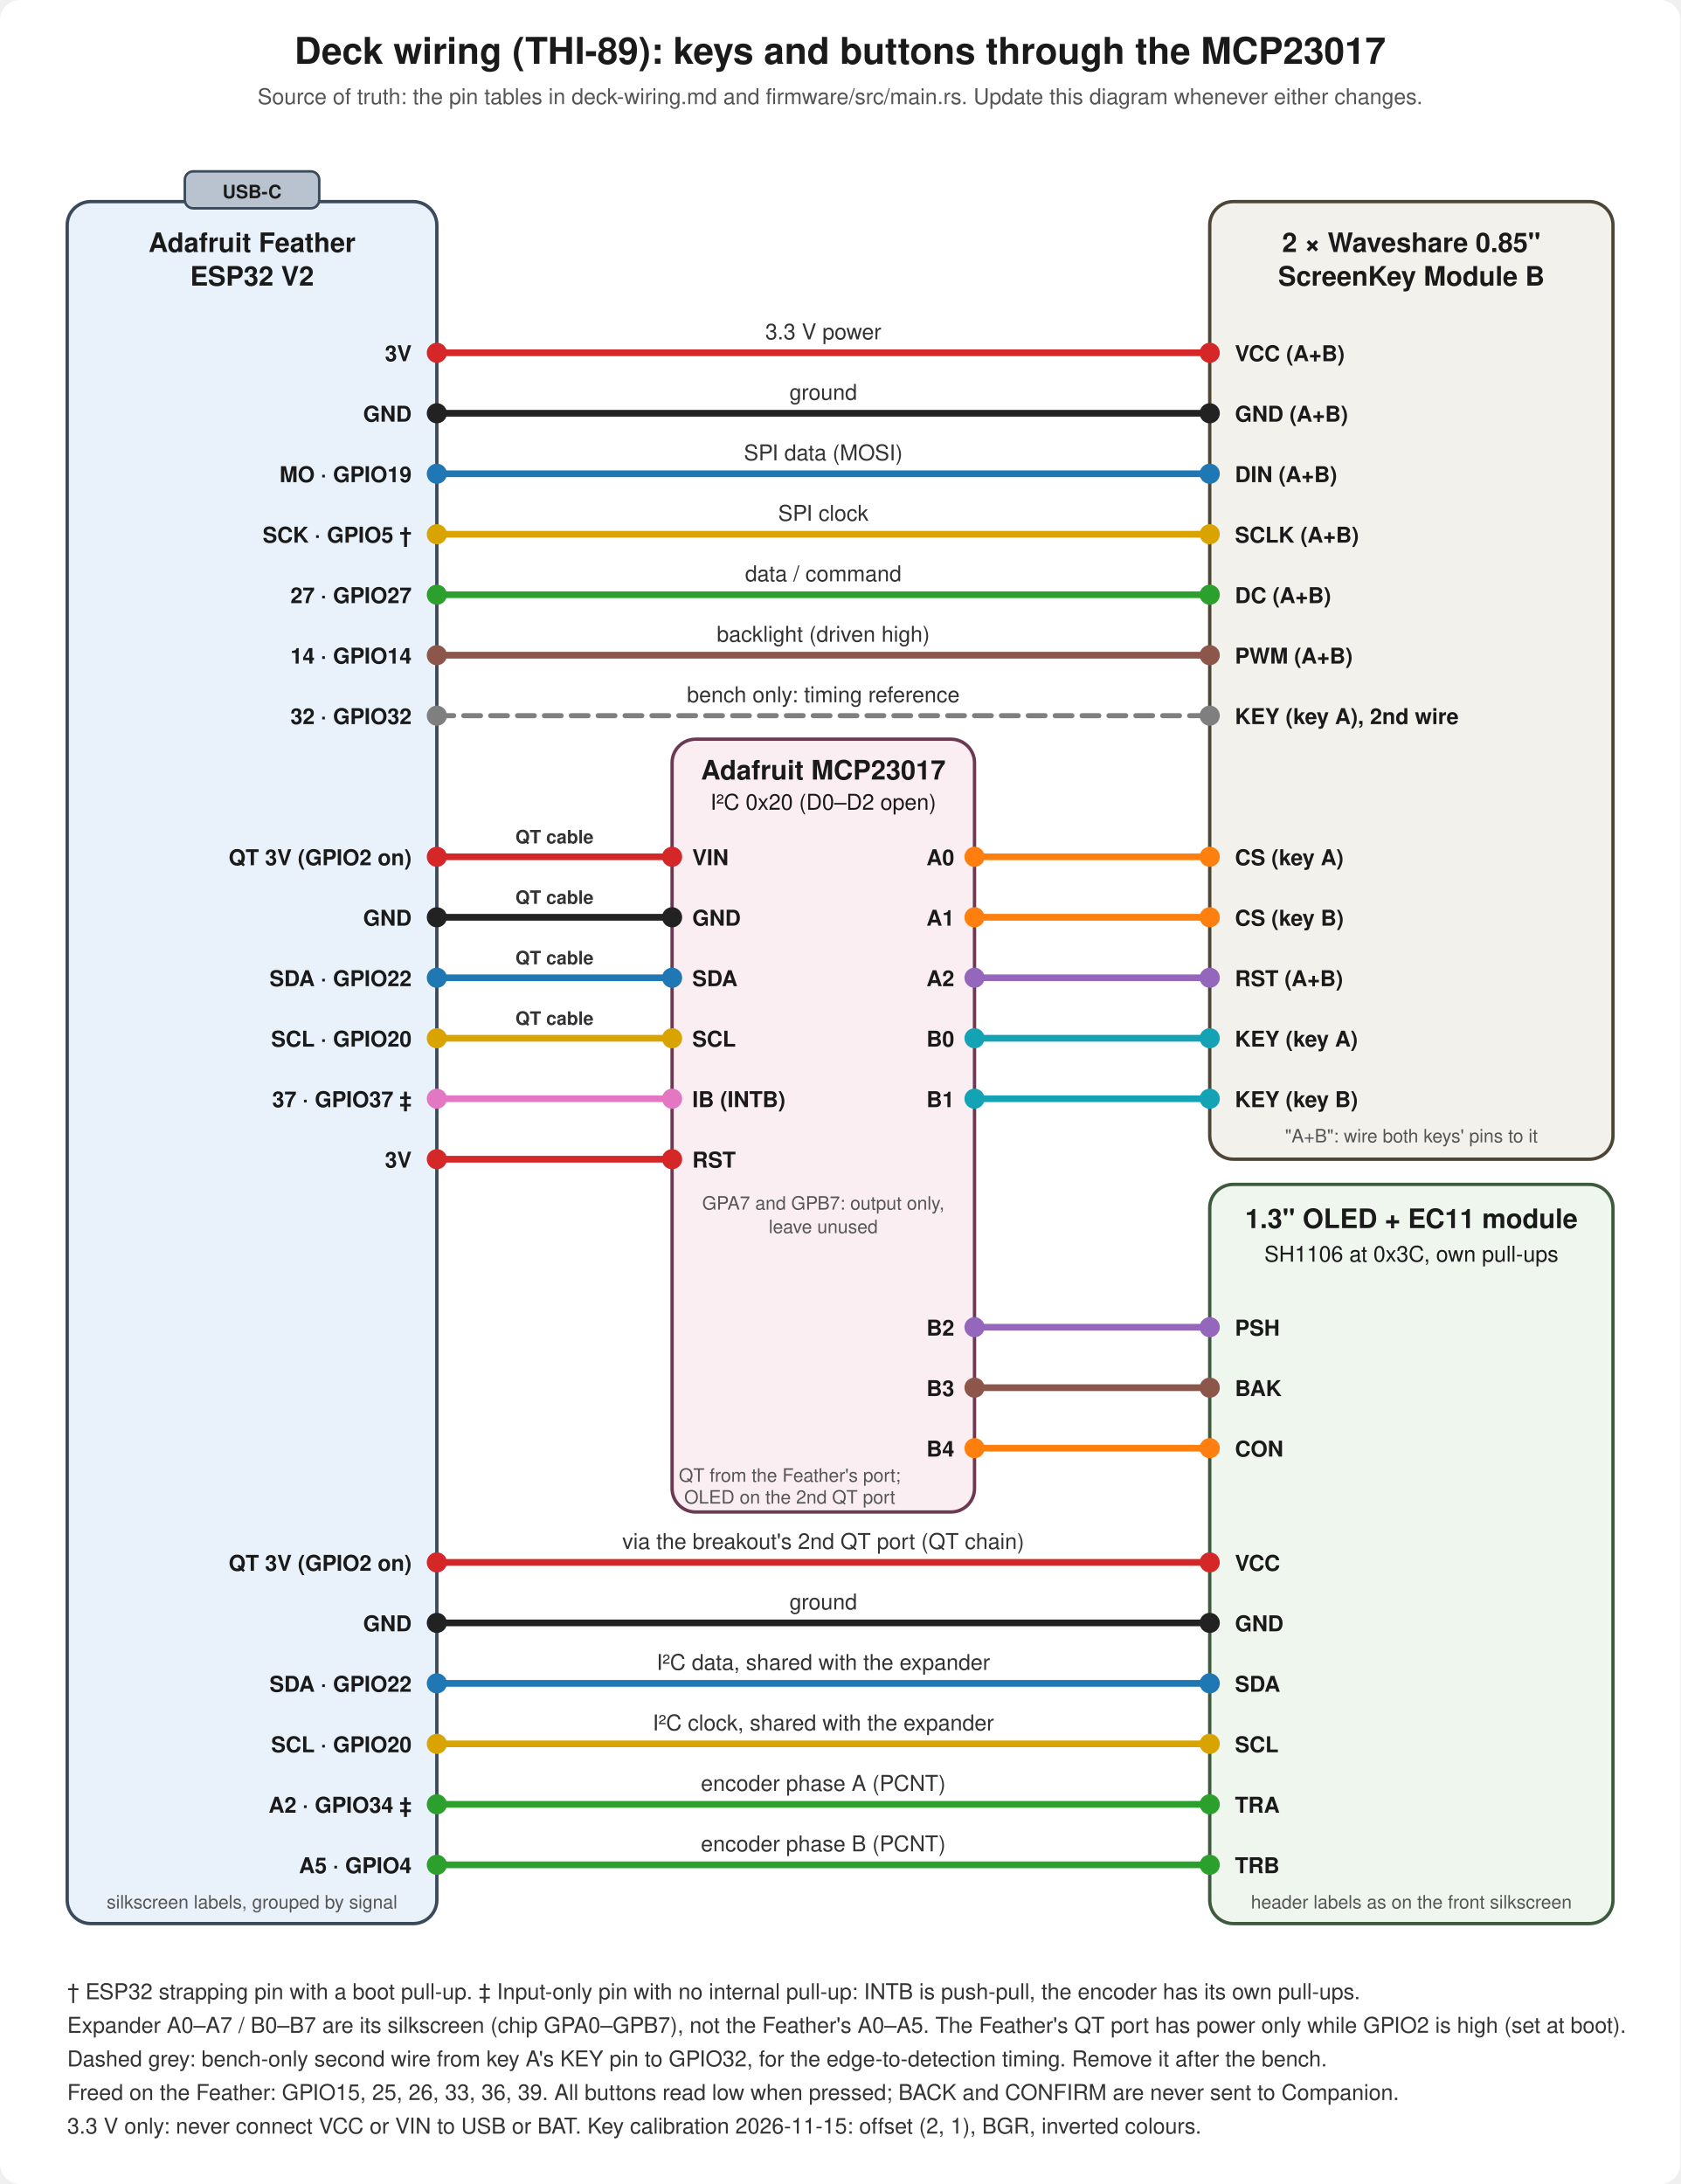
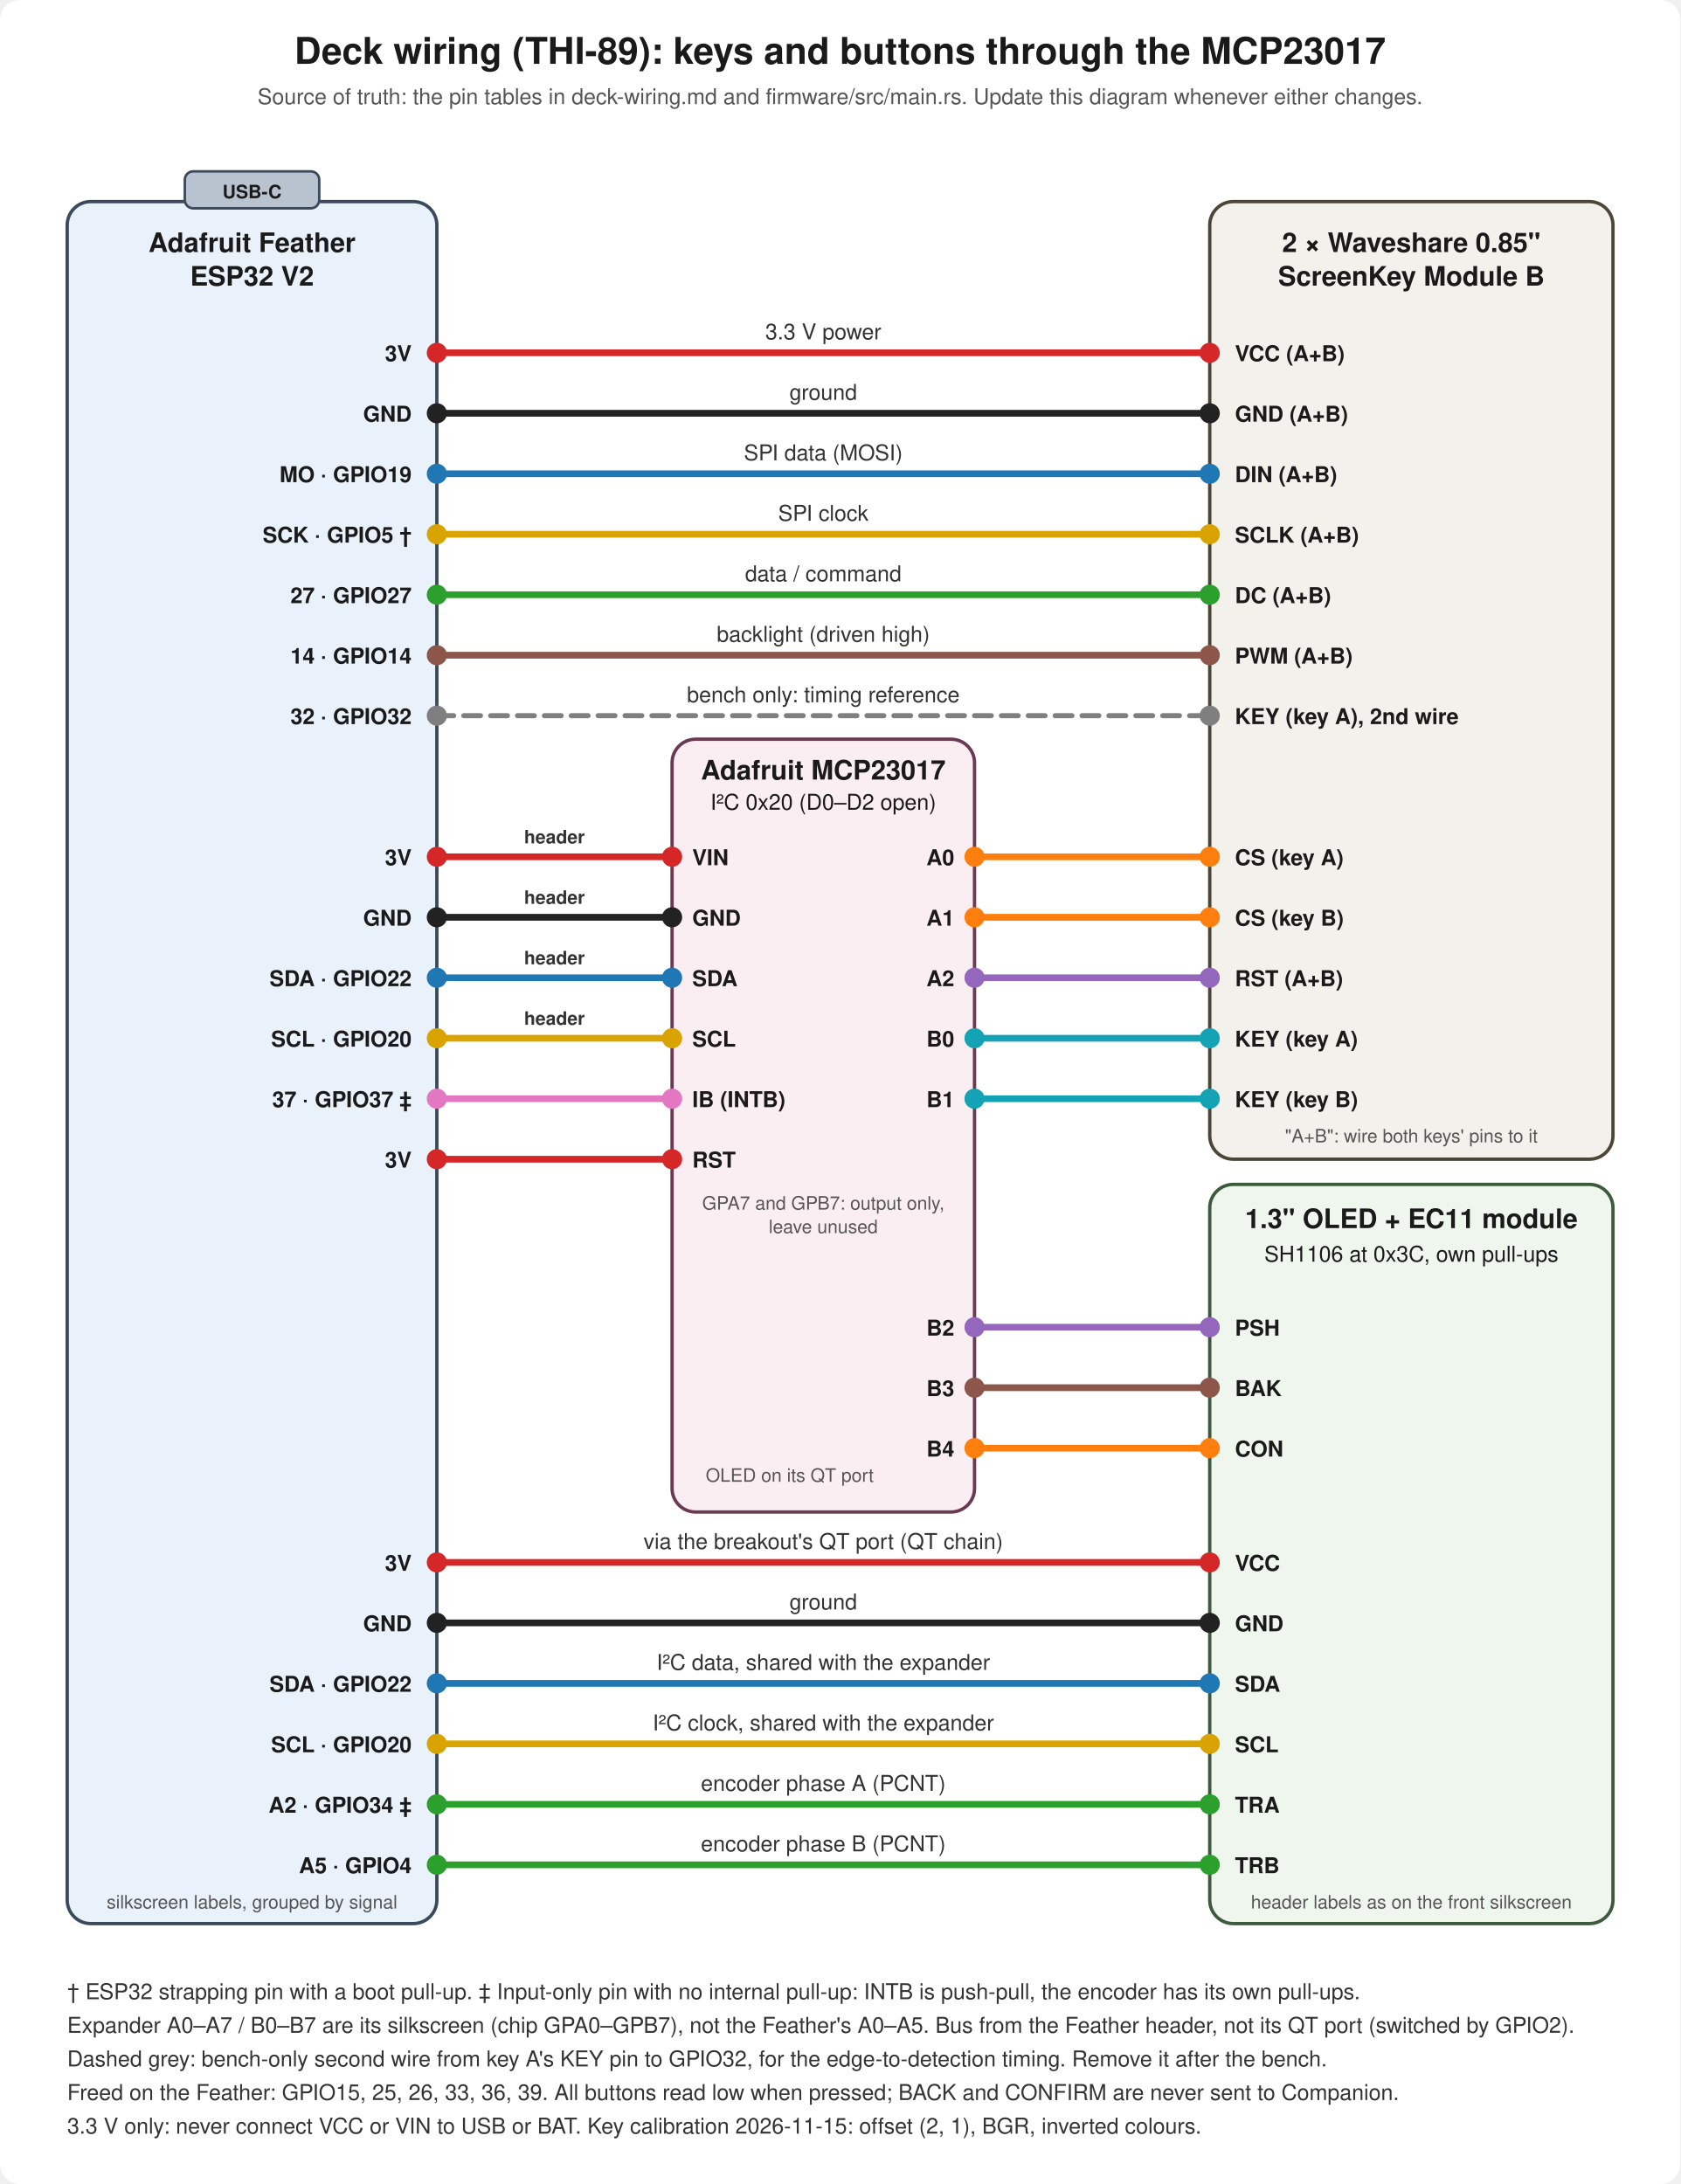
<svg xmlns="http://www.w3.org/2000/svg" width="1000" height="1300" viewBox="0 0 1000 1300" font-family="Helvetica, Arial, sans-serif" role="img" aria-labelledby="title desc">
  <rect x="0" y="0" width="1000" height="1300" rx="12" fill="#ffffff" />
  <text x="500" y="38" text-anchor="middle" font-size="22" font-weight="700" fill="#1a1a1a">Deck wiring (THI-89): keys and buttons through the MCP23017</text>
  <text x="500" y="62" text-anchor="middle" font-size="13" fill="#555">Source of truth: the pin tables in deck-wiring.md and firmware/src/main.rs. Update this diagram whenever either changes.</text>
  <rect x="40" y="120" width="220" height="1025" rx="14" fill="#e9f1fb" stroke="#3a4a5c" stroke-width="2" />
  <rect x="110" y="102" width="80" height="22" rx="5" fill="#b9c3cf" stroke="#3a4a5c" stroke-width="1.5" />
  <text x="150" y="118" text-anchor="middle" font-size="11" font-weight="700" fill="#1a1a1a">USB-C</text>
  <text x="150" y="150" text-anchor="middle" font-size="16" font-weight="700" fill="#1a1a1a">Adafruit Feather</text>
  <text x="150" y="170" text-anchor="middle" font-size="16" font-weight="700" fill="#1a1a1a">ESP32 V2</text>
  <text x="150" y="1136" text-anchor="middle" font-size="11" fill="#555">silkscreen labels, grouped by signal</text>
  <rect x="400" y="440" width="180" height="460" rx="14" fill="#fbeef3" stroke="#6b3a52" stroke-width="2" />
  <text x="490" y="464" text-anchor="middle" font-size="16" font-weight="700" fill="#1a1a1a">Adafruit MCP23017</text>
  <text x="490" y="482" text-anchor="middle" font-size="13" fill="#1a1a1a">I²C 0x20 (D0–D2 open)</text>
  <text x="490" y="720" text-anchor="middle" font-size="11" fill="#555">GPA7 and GPB7: output only,</text>
  <text x="490" y="734" text-anchor="middle" font-size="11" fill="#555">leave unused</text>
-   <text x="470" y="882" text-anchor="middle" font-size="11" fill="#555">QT from the Feather's port;</text>
-   <text x="470" y="895" text-anchor="middle" font-size="11" fill="#555">OLED on the 2nd QT port</text>
+   <text x="470" y="882" text-anchor="middle" font-size="11" fill="#555">OLED on its QT port</text>
+   <text x="470" y="895" text-anchor="middle" font-size="11" fill="#555" />
  <rect x="720" y="120" width="240" height="570" rx="14" fill="#f3f1ec" stroke="#4d4636" stroke-width="2" />
  <text x="840" y="150" text-anchor="middle" font-size="16" font-weight="700" fill="#1a1a1a">2 × Waveshare 0.85"</text>
  <text x="840" y="170" text-anchor="middle" font-size="16" font-weight="700" fill="#1a1a1a">ScreenKey Module B</text>
  <text x="840" y="680" text-anchor="middle" font-size="11" fill="#555">"A+B": wire both keys' pins to it</text>
  <rect x="720" y="705" width="240" height="440" rx="14" fill="#eef6ee" stroke="#3d5a3d" stroke-width="2" />
  <text x="840" y="731" text-anchor="middle" font-size="16" font-weight="700" fill="#1a1a1a">1.3" OLED + EC11 module</text>
  <text x="840" y="751" text-anchor="middle" font-size="13" fill="#1a1a1a">SH1106 at 0x3C, own pull-ups</text>
  <text x="840" y="1136" text-anchor="middle" font-size="11" fill="#555">header labels as on the front silkscreen</text>
  <g font-size="13">
    <line x1="260" y1="210" x2="720" y2="210" stroke="#d62728" stroke-width="4" stroke-linecap="round" />
    <circle cx="260" cy="210" r="6" fill="#d62728" />
    <circle cx="720" cy="210" r="6" fill="#d62728" />
    <text x="245" y="215" text-anchor="end" font-weight="700" fill="#1a1a1a">3V</text>
    <text x="735" y="215" font-weight="700" fill="#1a1a1a">VCC (A+B)</text>
    <text x="490" y="202" text-anchor="middle" fill="#333">3.3 V power</text>
    <line x1="260" y1="246" x2="720" y2="246" stroke="#222222" stroke-width="4" stroke-linecap="round" />
    <circle cx="260" cy="246" r="6" fill="#222222" />
    <circle cx="720" cy="246" r="6" fill="#222222" />
    <text x="245" y="251" text-anchor="end" font-weight="700" fill="#1a1a1a">GND</text>
    <text x="735" y="251" font-weight="700" fill="#1a1a1a">GND (A+B)</text>
    <text x="490" y="238" text-anchor="middle" fill="#333">ground</text>
    <line x1="260" y1="282" x2="720" y2="282" stroke="#1f77b4" stroke-width="4" stroke-linecap="round" />
    <circle cx="260" cy="282" r="6" fill="#1f77b4" />
    <circle cx="720" cy="282" r="6" fill="#1f77b4" />
    <text x="245" y="287" text-anchor="end" font-weight="700" fill="#1a1a1a">MO · GPIO19</text>
    <text x="735" y="287" font-weight="700" fill="#1a1a1a">DIN (A+B)</text>
    <text x="490" y="274" text-anchor="middle" fill="#333">SPI data (MOSI)</text>
    <line x1="260" y1="318" x2="720" y2="318" stroke="#d9a400" stroke-width="4" stroke-linecap="round" />
    <circle cx="260" cy="318" r="6" fill="#d9a400" />
    <circle cx="720" cy="318" r="6" fill="#d9a400" />
    <text x="245" y="323" text-anchor="end" font-weight="700" fill="#1a1a1a">SCK · GPIO5 †</text>
    <text x="735" y="323" font-weight="700" fill="#1a1a1a">SCLK (A+B)</text>
    <text x="490" y="310" text-anchor="middle" fill="#333">SPI clock</text>
    <line x1="260" y1="354" x2="720" y2="354" stroke="#2ca02c" stroke-width="4" stroke-linecap="round" />
    <circle cx="260" cy="354" r="6" fill="#2ca02c" />
    <circle cx="720" cy="354" r="6" fill="#2ca02c" />
    <text x="245" y="359" text-anchor="end" font-weight="700" fill="#1a1a1a">27 · GPIO27</text>
    <text x="735" y="359" font-weight="700" fill="#1a1a1a">DC (A+B)</text>
    <text x="490" y="346" text-anchor="middle" fill="#333">data / command</text>
    <line x1="260" y1="390" x2="720" y2="390" stroke="#8c564b" stroke-width="4" stroke-linecap="round" />
    <circle cx="260" cy="390" r="6" fill="#8c564b" />
    <circle cx="720" cy="390" r="6" fill="#8c564b" />
    <text x="245" y="395" text-anchor="end" font-weight="700" fill="#1a1a1a">14 · GPIO14</text>
    <text x="735" y="395" font-weight="700" fill="#1a1a1a">PWM (A+B)</text>
    <text x="490" y="382" text-anchor="middle" fill="#333">backlight (driven high)</text>
    <line x1="260" y1="426" x2="720" y2="426" stroke="#7f7f7f" stroke-width="3" stroke-linecap="round" stroke-dasharray="10 6" />
    <circle cx="260" cy="426" r="6" fill="#7f7f7f" />
    <circle cx="720" cy="426" r="6" fill="#7f7f7f" />
    <text x="245" y="431" text-anchor="end" font-weight="700" fill="#1a1a1a">32 · GPIO32</text>
    <text x="735" y="431" font-weight="700" fill="#1a1a1a">KEY (key A), 2nd wire</text>
    <text x="490" y="418" text-anchor="middle" fill="#333">bench only: timing reference</text>
  </g>
  <g font-size="13">
    <line x1="260" y1="510" x2="400" y2="510" stroke="#d62728" stroke-width="4" stroke-linecap="round" />
    <circle cx="260" cy="510" r="6" fill="#d62728" />
    <circle cx="400" cy="510" r="6" fill="#d62728" />
-     <text x="245" y="515" text-anchor="end" font-weight="700" fill="#1a1a1a">QT 3V (GPIO2 on)</text>
+     <text x="245" y="515" text-anchor="end" font-weight="700" fill="#1a1a1a">3V</text>
    <text x="412" y="515" font-weight="700" fill="#1a1a1a">VIN</text>
-     <text x="330" y="502" text-anchor="middle" font-size="11" font-weight="700" fill="#333">QT cable</text>
+     <text x="330" y="502" text-anchor="middle" font-size="11" font-weight="700" fill="#333">header</text>
    <line x1="260" y1="546" x2="400" y2="546" stroke="#222222" stroke-width="4" stroke-linecap="round" />
    <circle cx="260" cy="546" r="6" fill="#222222" />
    <circle cx="400" cy="546" r="6" fill="#222222" />
    <text x="245" y="551" text-anchor="end" font-weight="700" fill="#1a1a1a">GND</text>
    <text x="412" y="551" font-weight="700" fill="#1a1a1a">GND</text>
-     <text x="330" y="538" text-anchor="middle" font-size="11" font-weight="700" fill="#333">QT cable</text>
+     <text x="330" y="538" text-anchor="middle" font-size="11" font-weight="700" fill="#333">header</text>
    <line x1="260" y1="582" x2="400" y2="582" stroke="#1f77b4" stroke-width="4" stroke-linecap="round" />
    <circle cx="260" cy="582" r="6" fill="#1f77b4" />
    <circle cx="400" cy="582" r="6" fill="#1f77b4" />
    <text x="245" y="587" text-anchor="end" font-weight="700" fill="#1a1a1a">SDA · GPIO22</text>
    <text x="412" y="587" font-weight="700" fill="#1a1a1a">SDA</text>
-     <text x="330" y="574" text-anchor="middle" font-size="11" font-weight="700" fill="#333">QT cable</text>
+     <text x="330" y="574" text-anchor="middle" font-size="11" font-weight="700" fill="#333">header</text>
    <line x1="260" y1="618" x2="400" y2="618" stroke="#d9a400" stroke-width="4" stroke-linecap="round" />
    <circle cx="260" cy="618" r="6" fill="#d9a400" />
    <circle cx="400" cy="618" r="6" fill="#d9a400" />
    <text x="245" y="623" text-anchor="end" font-weight="700" fill="#1a1a1a">SCL · GPIO20</text>
    <text x="412" y="623" font-weight="700" fill="#1a1a1a">SCL</text>
-     <text x="330" y="610" text-anchor="middle" font-size="11" font-weight="700" fill="#333">QT cable</text>
+     <text x="330" y="610" text-anchor="middle" font-size="11" font-weight="700" fill="#333">header</text>
    <line x1="260" y1="654" x2="400" y2="654" stroke="#e377c2" stroke-width="4" stroke-linecap="round" />
    <circle cx="260" cy="654" r="6" fill="#e377c2" />
    <circle cx="400" cy="654" r="6" fill="#e377c2" />
    <text x="245" y="659" text-anchor="end" font-weight="700" fill="#1a1a1a">37 · GPIO37 ‡</text>
    <text x="412" y="659" font-weight="700" fill="#1a1a1a">IB (INTB)</text>
    <line x1="260" y1="690" x2="400" y2="690" stroke="#d62728" stroke-width="4" stroke-linecap="round" />
    <circle cx="260" cy="690" r="6" fill="#d62728" />
    <circle cx="400" cy="690" r="6" fill="#d62728" />
    <text x="245" y="695" text-anchor="end" font-weight="700" fill="#1a1a1a">3V</text>
    <text x="412" y="695" font-weight="700" fill="#1a1a1a">RST</text>
  </g>
  <g font-size="13">
    <line x1="580" y1="510" x2="720" y2="510" stroke="#ff7f0e" stroke-width="4" stroke-linecap="round" />
    <circle cx="580" cy="510" r="6" fill="#ff7f0e" />
    <circle cx="720" cy="510" r="6" fill="#ff7f0e" />
    <text x="568" y="515" text-anchor="end" font-weight="700" fill="#1a1a1a">A0</text>
    <text x="735" y="515" font-weight="700" fill="#1a1a1a">CS (key A)</text>
    <line x1="580" y1="546" x2="720" y2="546" stroke="#ff7f0e" stroke-width="4" stroke-linecap="round" />
    <circle cx="580" cy="546" r="6" fill="#ff7f0e" />
    <circle cx="720" cy="546" r="6" fill="#ff7f0e" />
    <text x="568" y="551" text-anchor="end" font-weight="700" fill="#1a1a1a">A1</text>
    <text x="735" y="551" font-weight="700" fill="#1a1a1a">CS (key B)</text>
    <line x1="580" y1="582" x2="720" y2="582" stroke="#9467bd" stroke-width="4" stroke-linecap="round" />
    <circle cx="580" cy="582" r="6" fill="#9467bd" />
    <circle cx="720" cy="582" r="6" fill="#9467bd" />
    <text x="568" y="587" text-anchor="end" font-weight="700" fill="#1a1a1a">A2</text>
    <text x="735" y="587" font-weight="700" fill="#1a1a1a">RST (A+B)</text>
    <line x1="580" y1="618" x2="720" y2="618" stroke="#13a3b5" stroke-width="4" stroke-linecap="round" />
    <circle cx="580" cy="618" r="6" fill="#13a3b5" />
    <circle cx="720" cy="618" r="6" fill="#13a3b5" />
    <text x="568" y="623" text-anchor="end" font-weight="700" fill="#1a1a1a">B0</text>
    <text x="735" y="623" font-weight="700" fill="#1a1a1a">KEY (key A)</text>
    <line x1="580" y1="654" x2="720" y2="654" stroke="#13a3b5" stroke-width="4" stroke-linecap="round" />
    <circle cx="580" cy="654" r="6" fill="#13a3b5" />
    <circle cx="720" cy="654" r="6" fill="#13a3b5" />
    <text x="568" y="659" text-anchor="end" font-weight="700" fill="#1a1a1a">B1</text>
    <text x="735" y="659" font-weight="700" fill="#1a1a1a">KEY (key B)</text>
  </g>
  <g font-size="13">
    <line x1="580" y1="790" x2="720" y2="790" stroke="#9467bd" stroke-width="4" stroke-linecap="round" />
    <circle cx="580" cy="790" r="6" fill="#9467bd" />
    <circle cx="720" cy="790" r="6" fill="#9467bd" />
    <text x="568" y="795" text-anchor="end" font-weight="700" fill="#1a1a1a">B2</text>
    <text x="735" y="795" font-weight="700" fill="#1a1a1a">PSH</text>
    <line x1="580" y1="826" x2="720" y2="826" stroke="#8c564b" stroke-width="4" stroke-linecap="round" />
    <circle cx="580" cy="826" r="6" fill="#8c564b" />
    <circle cx="720" cy="826" r="6" fill="#8c564b" />
    <text x="568" y="831" text-anchor="end" font-weight="700" fill="#1a1a1a">B3</text>
    <text x="735" y="831" font-weight="700" fill="#1a1a1a">BAK</text>
    <line x1="580" y1="862" x2="720" y2="862" stroke="#ff7f0e" stroke-width="4" stroke-linecap="round" />
    <circle cx="580" cy="862" r="6" fill="#ff7f0e" />
    <circle cx="720" cy="862" r="6" fill="#ff7f0e" />
    <text x="568" y="867" text-anchor="end" font-weight="700" fill="#1a1a1a">B4</text>
    <text x="735" y="867" font-weight="700" fill="#1a1a1a">CON</text>
  </g>
  <g font-size="13">
    <line x1="260" y1="930" x2="720" y2="930" stroke="#d62728" stroke-width="4" stroke-linecap="round" />
    <circle cx="260" cy="930" r="6" fill="#d62728" />
    <circle cx="720" cy="930" r="6" fill="#d62728" />
-     <text x="245" y="935" text-anchor="end" font-weight="700" fill="#1a1a1a">QT 3V (GPIO2 on)</text>
+     <text x="245" y="935" text-anchor="end" font-weight="700" fill="#1a1a1a">3V</text>
    <text x="735" y="935" font-weight="700" fill="#1a1a1a">VCC</text>
-     <text x="490" y="922" text-anchor="middle" fill="#333">via the breakout's 2nd QT port (QT chain)</text>
+     <text x="490" y="922" text-anchor="middle" fill="#333">via the breakout's QT port (QT chain)</text>
    <line x1="260" y1="966" x2="720" y2="966" stroke="#222222" stroke-width="4" stroke-linecap="round" />
    <circle cx="260" cy="966" r="6" fill="#222222" />
    <circle cx="720" cy="966" r="6" fill="#222222" />
    <text x="245" y="971" text-anchor="end" font-weight="700" fill="#1a1a1a">GND</text>
    <text x="735" y="971" font-weight="700" fill="#1a1a1a">GND</text>
    <text x="490" y="958" text-anchor="middle" fill="#333">ground</text>
    <line x1="260" y1="1002" x2="720" y2="1002" stroke="#1f77b4" stroke-width="4" stroke-linecap="round" />
    <circle cx="260" cy="1002" r="6" fill="#1f77b4" />
    <circle cx="720" cy="1002" r="6" fill="#1f77b4" />
    <text x="245" y="1007" text-anchor="end" font-weight="700" fill="#1a1a1a">SDA · GPIO22</text>
    <text x="735" y="1007" font-weight="700" fill="#1a1a1a">SDA</text>
    <text x="490" y="994" text-anchor="middle" fill="#333">I²C data, shared with the expander</text>
    <line x1="260" y1="1038" x2="720" y2="1038" stroke="#d9a400" stroke-width="4" stroke-linecap="round" />
    <circle cx="260" cy="1038" r="6" fill="#d9a400" />
    <circle cx="720" cy="1038" r="6" fill="#d9a400" />
    <text x="245" y="1043" text-anchor="end" font-weight="700" fill="#1a1a1a">SCL · GPIO20</text>
    <text x="735" y="1043" font-weight="700" fill="#1a1a1a">SCL</text>
    <text x="490" y="1030" text-anchor="middle" fill="#333">I²C clock, shared with the expander</text>
    <line x1="260" y1="1074" x2="720" y2="1074" stroke="#2ca02c" stroke-width="4" stroke-linecap="round" />
    <circle cx="260" cy="1074" r="6" fill="#2ca02c" />
    <circle cx="720" cy="1074" r="6" fill="#2ca02c" />
    <text x="245" y="1079" text-anchor="end" font-weight="700" fill="#1a1a1a">A2 · GPIO34 ‡</text>
    <text x="735" y="1079" font-weight="700" fill="#1a1a1a">TRA</text>
    <text x="490" y="1066" text-anchor="middle" fill="#333">encoder phase A (PCNT)</text>
    <line x1="260" y1="1110" x2="720" y2="1110" stroke="#2ca02c" stroke-width="4" stroke-linecap="round" />
    <circle cx="260" cy="1110" r="6" fill="#2ca02c" />
    <circle cx="720" cy="1110" r="6" fill="#2ca02c" />
    <text x="245" y="1115" text-anchor="end" font-weight="700" fill="#1a1a1a">A5 · GPIO4</text>
    <text x="735" y="1115" font-weight="700" fill="#1a1a1a">TRB</text>
    <text x="490" y="1102" text-anchor="middle" fill="#333">encoder phase B (PCNT)</text>
  </g>
  <g font-size="13" fill="#333">
    <text x="40" y="1190">† ESP32 strapping pin with a boot pull-up. ‡ Input-only pin with no internal pull-up: INTB is push-pull, the encoder has its own pull-ups.</text>
-     <text x="40" y="1210">Expander A0–A7 / B0–B7 are its silkscreen (chip GPA0–GPB7), not the Feather's A0–A5. The Feather's QT port has power only while GPIO2 is high (set at boot).</text>
+     <text x="40" y="1210">Expander A0–A7 / B0–B7 are its silkscreen (chip GPA0–GPB7), not the Feather's A0–A5. Bus from the Feather header, not its QT port (switched by GPIO2).</text>
    <text x="40" y="1230">Dashed grey: bench-only second wire from key A's KEY pin to GPIO32, for the edge-to-detection timing. Remove it after the bench.</text>
    <text x="40" y="1250">Freed on the Feather: GPIO15, 25, 26, 33, 36, 39. All buttons read low when pressed; BACK and CONFIRM are never sent to Companion.</text>
    <text x="40" y="1270">3.3 V only: never connect VCC or VIN to USB or BAT. Key calibration 2026-11-15: offset (2, 1), BGR, inverted colours.</text>
  </g>
</svg>
